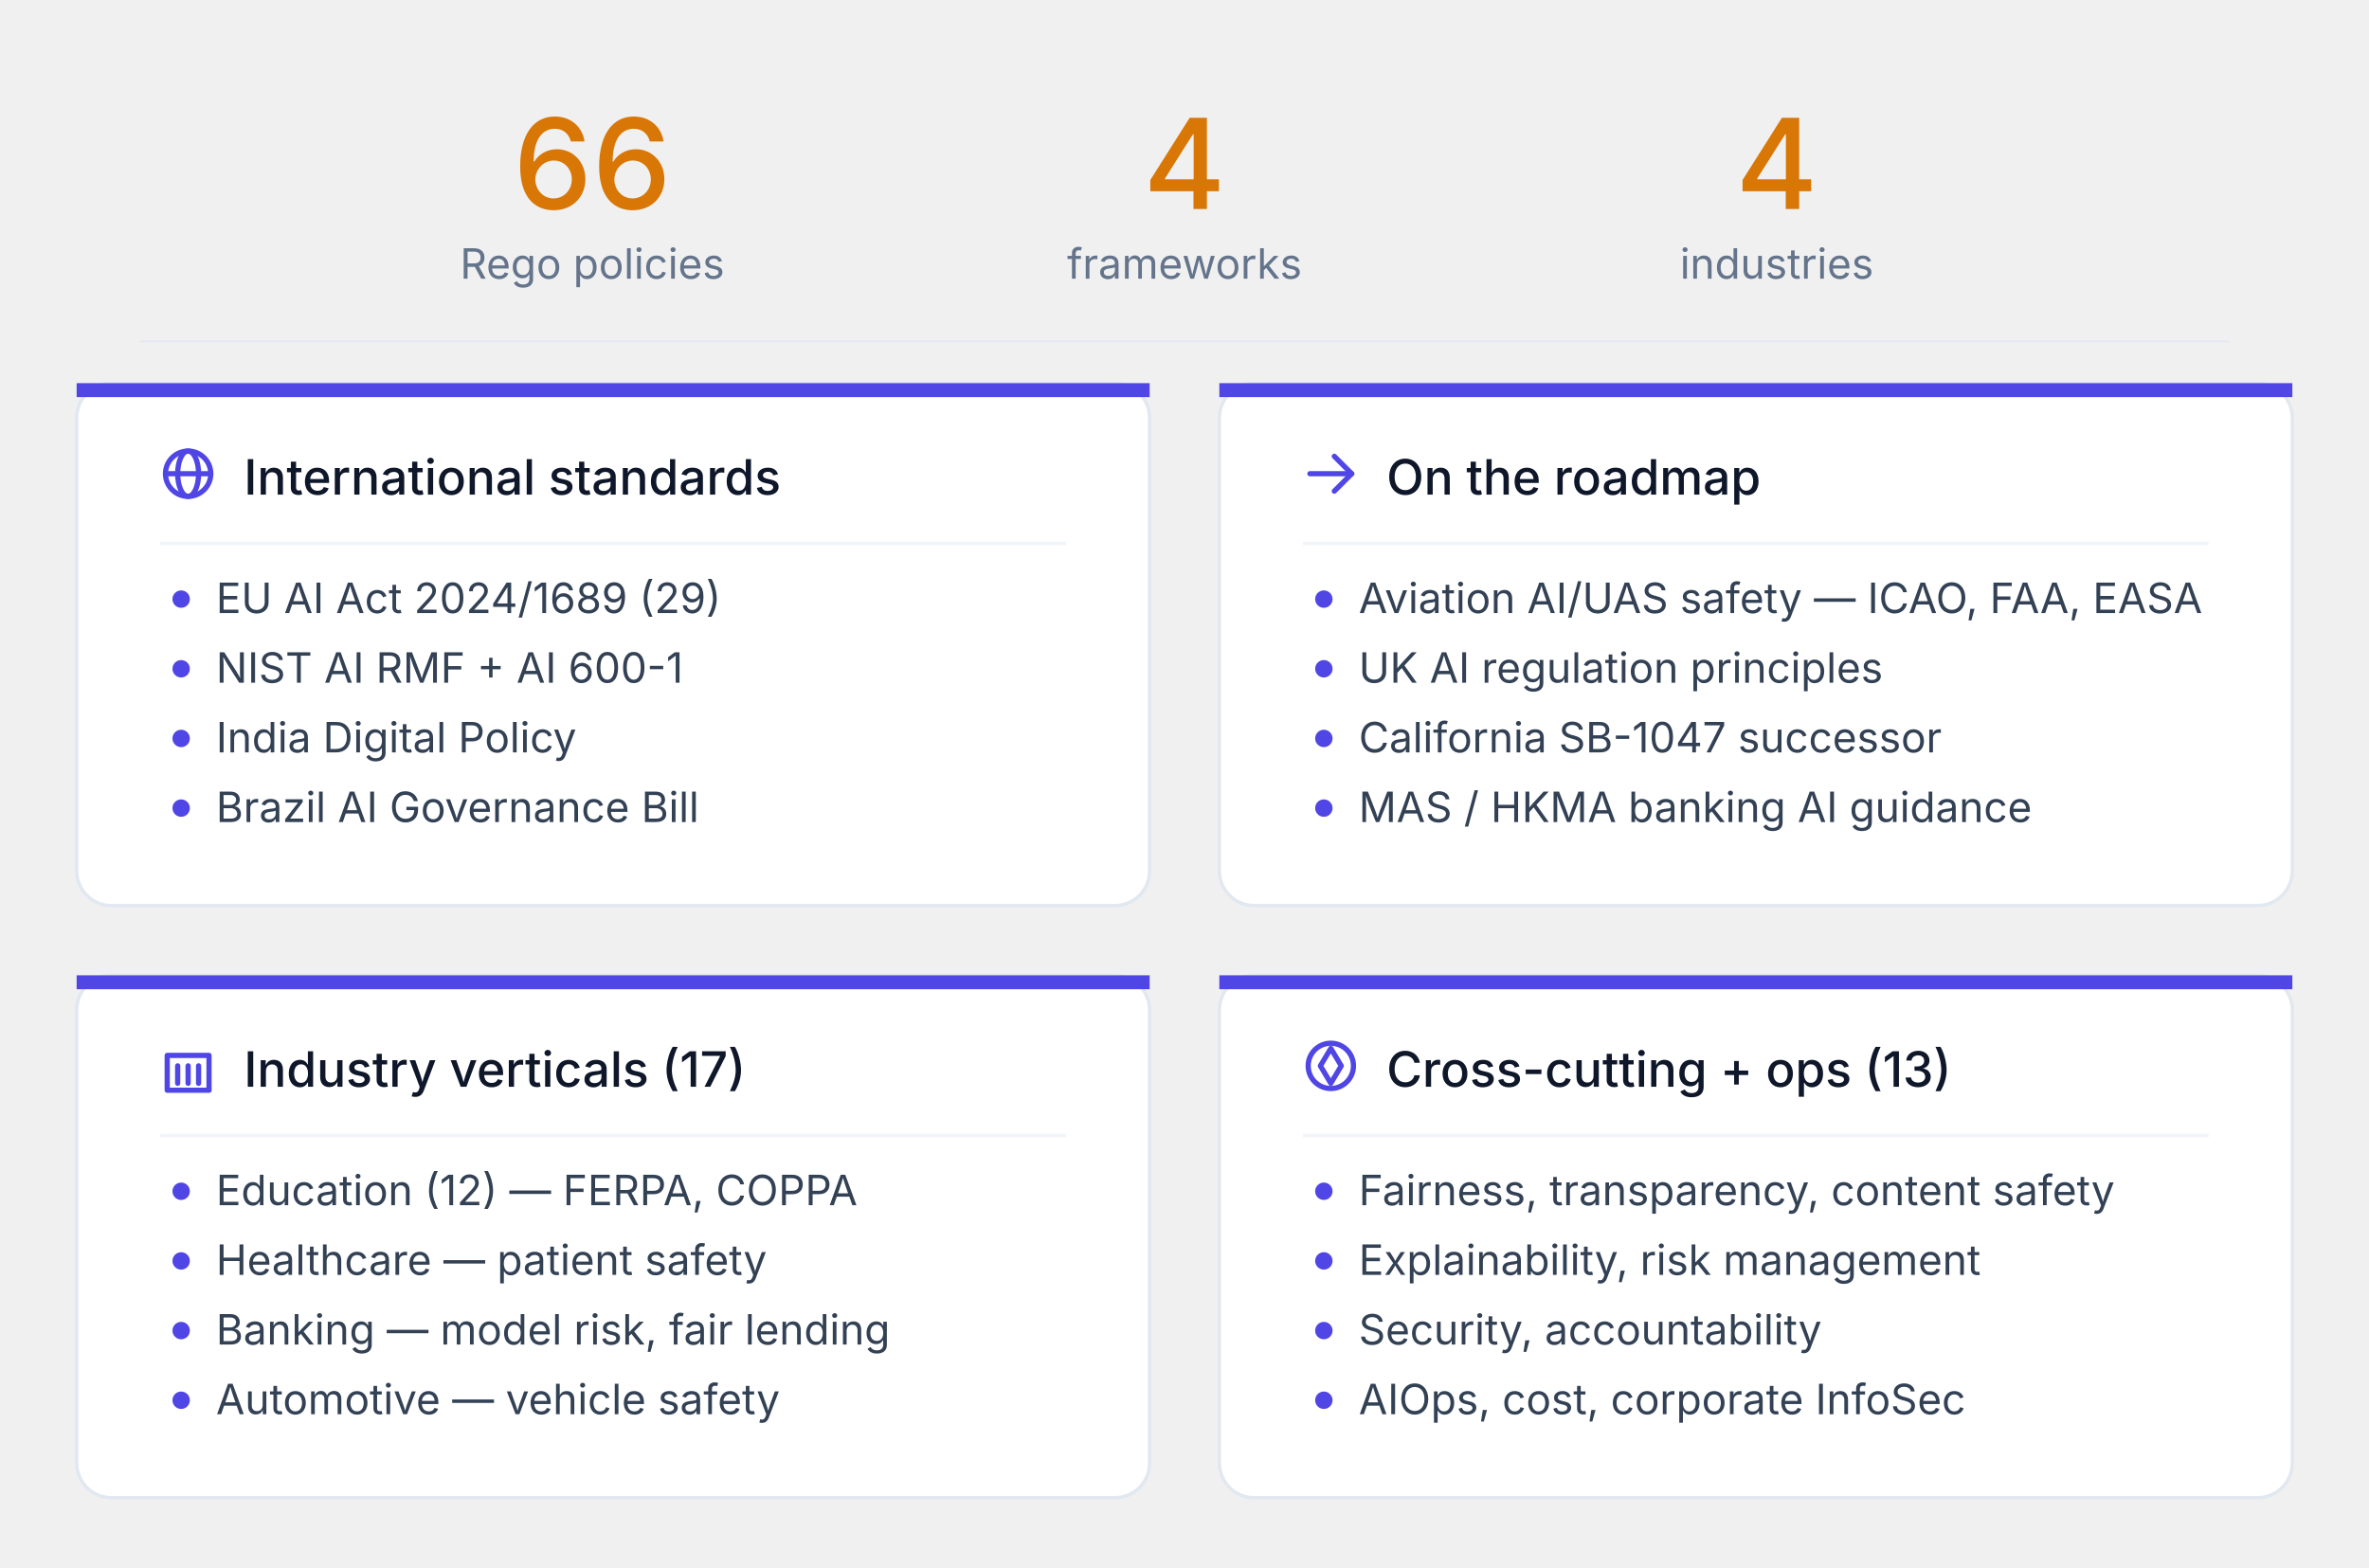
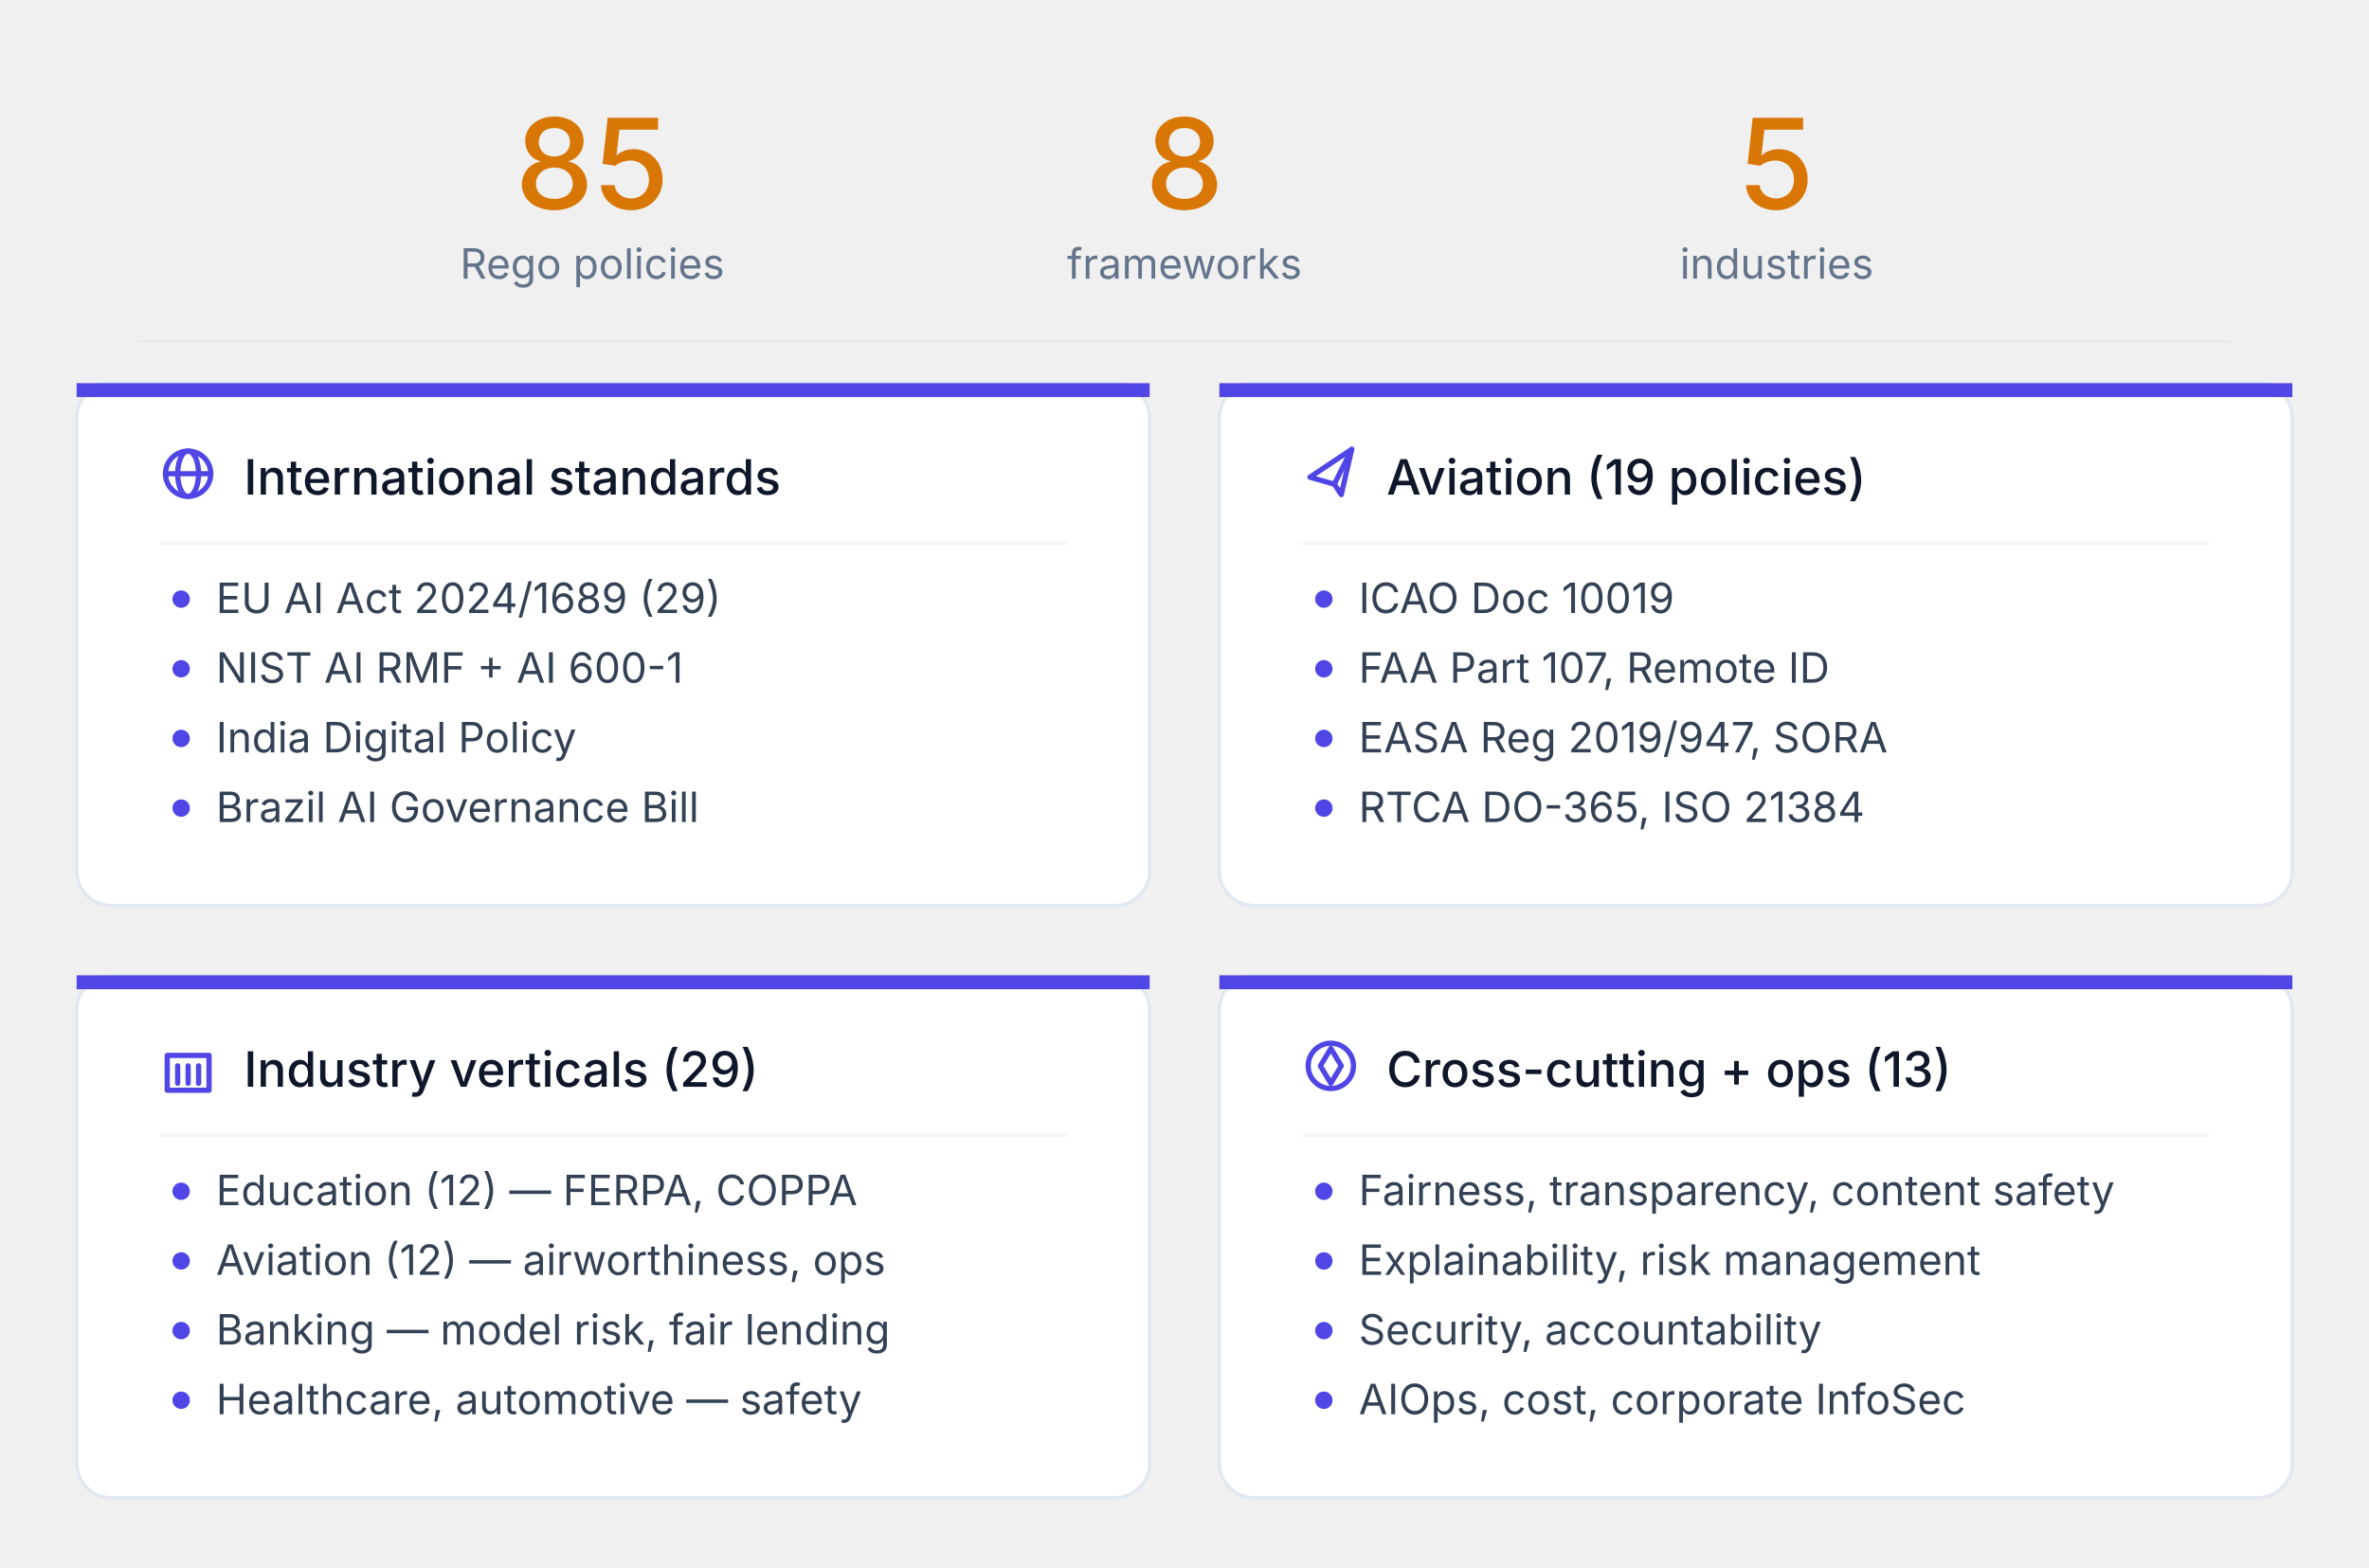
<svg xmlns="http://www.w3.org/2000/svg" viewBox="0 0 680 450" role="img" font-family="system-ui, -apple-system, BlinkMacSystemFont, 'Segoe UI', sans-serif">
-   <text x="170" y="60" font-size="36" font-weight="500" fill="#d97706" text-anchor="middle">66</text>
+   <text x="170" y="60" font-size="36" font-weight="500" fill="#d97706" text-anchor="middle">85</text>
  <text x="170" y="80" font-size="12" fill="#64748b" text-anchor="middle">Rego policies</text>
-   <text x="340" y="60" font-size="36" font-weight="500" fill="#d97706" text-anchor="middle">4</text>
+   <text x="340" y="60" font-size="36" font-weight="500" fill="#d97706" text-anchor="middle">8</text>
  <text x="340" y="80" font-size="12" fill="#64748b" text-anchor="middle">frameworks</text>
-   <text x="510" y="60" font-size="36" font-weight="500" fill="#d97706" text-anchor="middle">4</text>
+   <text x="510" y="60" font-size="36" font-weight="500" fill="#d97706" text-anchor="middle">5</text>
  <text x="510" y="80" font-size="12" fill="#64748b" text-anchor="middle">industries</text>
  <line x1="40" y1="98" x2="640" y2="98" stroke="#e2e8f0" stroke-width="0.5" />
  <g>
    <rect x="22" y="110" width="308" height="150" rx="10" fill="#ffffff" stroke="#e2e8f0" />
    <rect x="22" y="110" width="308" height="4" fill="#4f46e5" />
    <g transform="translate(46, 128)" fill="none" stroke="#4f46e5" stroke-width="1.5" stroke-linecap="round" stroke-linejoin="round">
      <circle cx="8" cy="8" r="6.5" />
      <line x1="1.5" y1="8" x2="14.5" y2="8" />
      <ellipse cx="8" cy="8" rx="3" ry="6.5" />
    </g>
    <text x="70" y="142" font-size="14" font-weight="500" fill="#0f172a">International standards</text>
    <line x1="46" y1="156" x2="306" y2="156" stroke="#f1f5f9" stroke-width="1" />
    <circle cx="52" cy="172" r="2.5" fill="#4f46e5" />
    <text x="62" y="176" font-size="12" fill="#334155">EU AI Act 2024/1689 (29)</text>
    <circle cx="52" cy="192" r="2.5" fill="#4f46e5" />
    <text x="62" y="196" font-size="12" fill="#334155">NIST AI RMF + AI 600-1</text>
    <circle cx="52" cy="212" r="2.5" fill="#4f46e5" />
    <text x="62" y="216" font-size="12" fill="#334155">India Digital Policy</text>
    <circle cx="52" cy="232" r="2.5" fill="#4f46e5" />
    <text x="62" y="236" font-size="12" fill="#334155">Brazil AI Governance Bill</text>
  </g>
  <g>
    <rect x="350" y="110" width="308" height="150" rx="10" fill="#ffffff" stroke="#e2e8f0" />
    <rect x="350" y="110" width="308" height="4" fill="#4f46e5" />
    <g transform="translate(374, 128)" fill="none" stroke="#4f46e5" stroke-width="1.5" stroke-linecap="round" stroke-linejoin="round">
-       <line x1="2" y1="8" x2="14" y2="8" />
-       <path d="M9 3 L14 8 L9 13" />
+       <path d="M14 1 L2 9 L9 11 L11 14 Z" />
+       <line x1="9" y1="11" x2="14" y2="1" />
    </g>
-     <text x="398" y="142" font-size="14" font-weight="500" fill="#0f172a">On the roadmap</text>
+     <text x="398" y="142" font-size="14" font-weight="500" fill="#0f172a">Aviation (19 policies)</text>
    <line x1="374" y1="156" x2="634" y2="156" stroke="#f1f5f9" stroke-width="1" />
    <circle cx="380" cy="172" r="2.5" fill="#4f46e5" />
-     <text x="390" y="176" font-size="12" fill="#334155">Aviation AI/UAS safety — ICAO, FAA, EASA</text>
+     <text x="390" y="176" font-size="12" fill="#334155">ICAO Doc 10019</text>
    <circle cx="380" cy="192" r="2.5" fill="#4f46e5" />
-     <text x="390" y="196" font-size="12" fill="#334155">UK AI regulation principles</text>
+     <text x="390" y="196" font-size="12" fill="#334155">FAA Part 107, Remote ID</text>
    <circle cx="380" cy="212" r="2.5" fill="#4f46e5" />
-     <text x="390" y="216" font-size="12" fill="#334155">California SB-1047 successor</text>
+     <text x="390" y="216" font-size="12" fill="#334155">EASA Reg 2019/947, SORA</text>
    <circle cx="380" cy="232" r="2.5" fill="#4f46e5" />
-     <text x="390" y="236" font-size="12" fill="#334155">MAS / HKMA banking AI guidance</text>
+     <text x="390" y="236" font-size="12" fill="#334155">RTCA DO-365, ISO 21384</text>
  </g>
  <g>
    <rect x="22" y="280" width="308" height="150" rx="10" fill="#ffffff" stroke="#e2e8f0" />
    <rect x="22" y="280" width="308" height="4" fill="#4f46e5" />
    <g transform="translate(46, 298)" fill="none" stroke="#4f46e5" stroke-width="1.5" stroke-linecap="round" stroke-linejoin="round">
      <rect x="2" y="5" width="12" height="10" />
      <line x1="5" y1="8" x2="5" y2="13" />
      <line x1="8" y1="8" x2="8" y2="13" />
      <line x1="11" y1="8" x2="11" y2="13" />
    </g>
-     <text x="70" y="312" font-size="14" font-weight="500" fill="#0f172a">Industry verticals (17)</text>
+     <text x="70" y="312" font-size="14" font-weight="500" fill="#0f172a">Industry verticals (29)</text>
    <line x1="46" y1="326" x2="306" y2="326" stroke="#f1f5f9" stroke-width="1" />
    <circle cx="52" cy="342" r="2.5" fill="#4f46e5" />
    <text x="62" y="346" font-size="12" fill="#334155">Education (12) — FERPA, COPPA</text>
    <circle cx="52" cy="362" r="2.5" fill="#4f46e5" />
-     <text x="62" y="366" font-size="12" fill="#334155">Healthcare — patient safety</text>
+     <text x="62" y="366" font-size="12" fill="#334155">Aviation (12) — airworthiness, ops</text>
    <circle cx="52" cy="382" r="2.5" fill="#4f46e5" />
    <text x="62" y="386" font-size="12" fill="#334155">Banking — model risk, fair lending</text>
    <circle cx="52" cy="402" r="2.5" fill="#4f46e5" />
-     <text x="62" y="406" font-size="12" fill="#334155">Automotive — vehicle safety</text>
+     <text x="62" y="406" font-size="12" fill="#334155">Healthcare, automotive — safety</text>
  </g>
  <g>
    <rect x="350" y="280" width="308" height="150" rx="10" fill="#ffffff" stroke="#e2e8f0" />
    <rect x="350" y="280" width="308" height="4" fill="#4f46e5" />
    <g transform="translate(374, 298)" fill="none" stroke="#4f46e5" stroke-width="1.5" stroke-linecap="round" stroke-linejoin="round">
      <circle cx="8" cy="8" r="6.5" />
      <path d="M8 3 L11 8 L8 13 L5 8 Z" />
    </g>
    <text x="398" y="312" font-size="14" font-weight="500" fill="#0f172a">Cross-cutting + ops (13)</text>
    <line x1="374" y1="326" x2="634" y2="326" stroke="#f1f5f9" stroke-width="1" />
    <circle cx="380" cy="342" r="2.5" fill="#4f46e5" />
    <text x="390" y="346" font-size="12" fill="#334155">Fairness, transparency, content safety</text>
    <circle cx="380" cy="362" r="2.5" fill="#4f46e5" />
    <text x="390" y="366" font-size="12" fill="#334155">Explainability, risk management</text>
    <circle cx="380" cy="382" r="2.5" fill="#4f46e5" />
    <text x="390" y="386" font-size="12" fill="#334155">Security, accountability</text>
    <circle cx="380" cy="402" r="2.5" fill="#4f46e5" />
    <text x="390" y="406" font-size="12" fill="#334155">AIOps, cost, corporate InfoSec</text>
  </g>
</svg>
